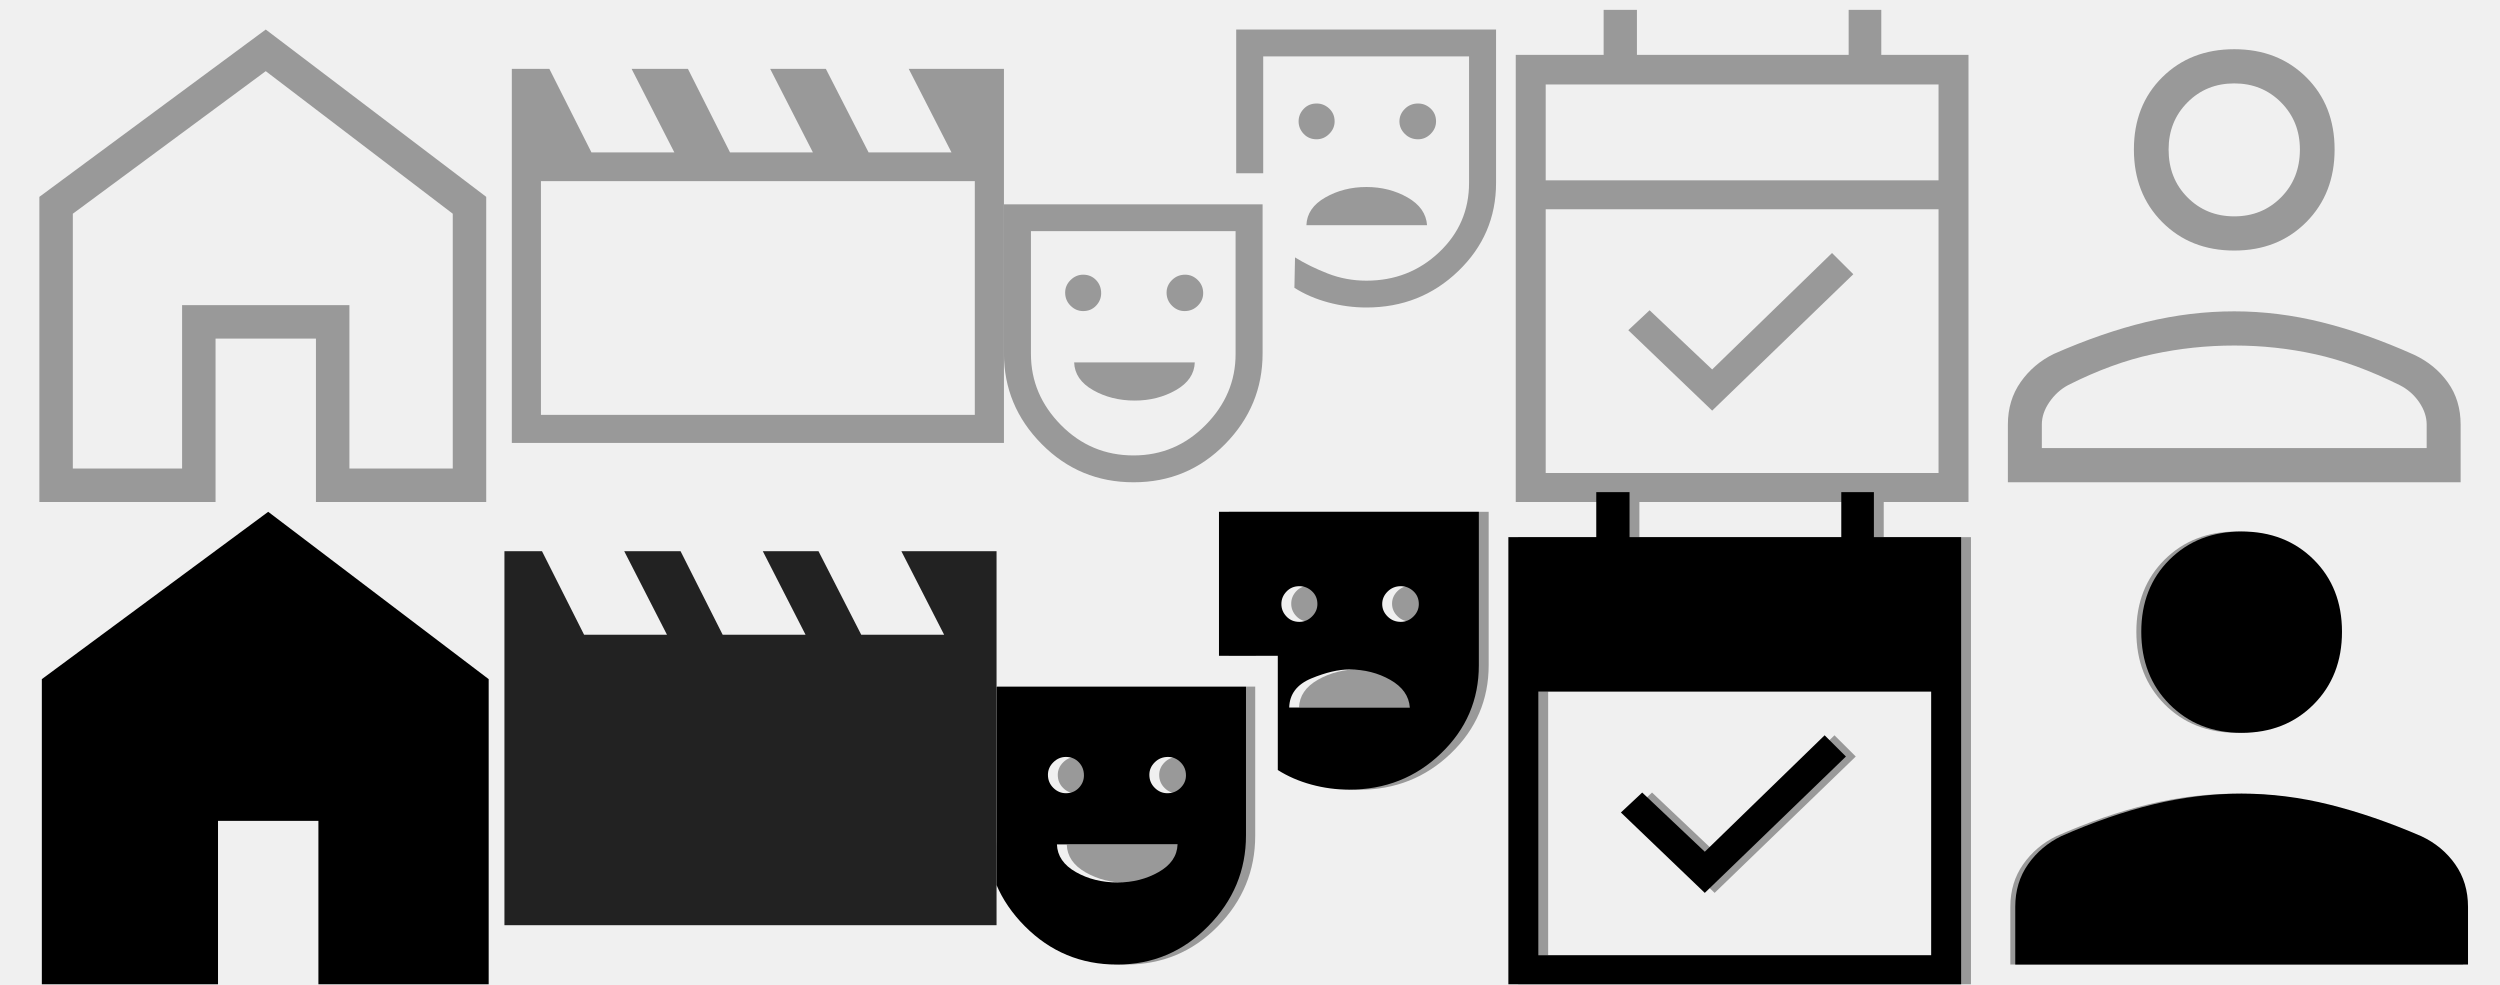
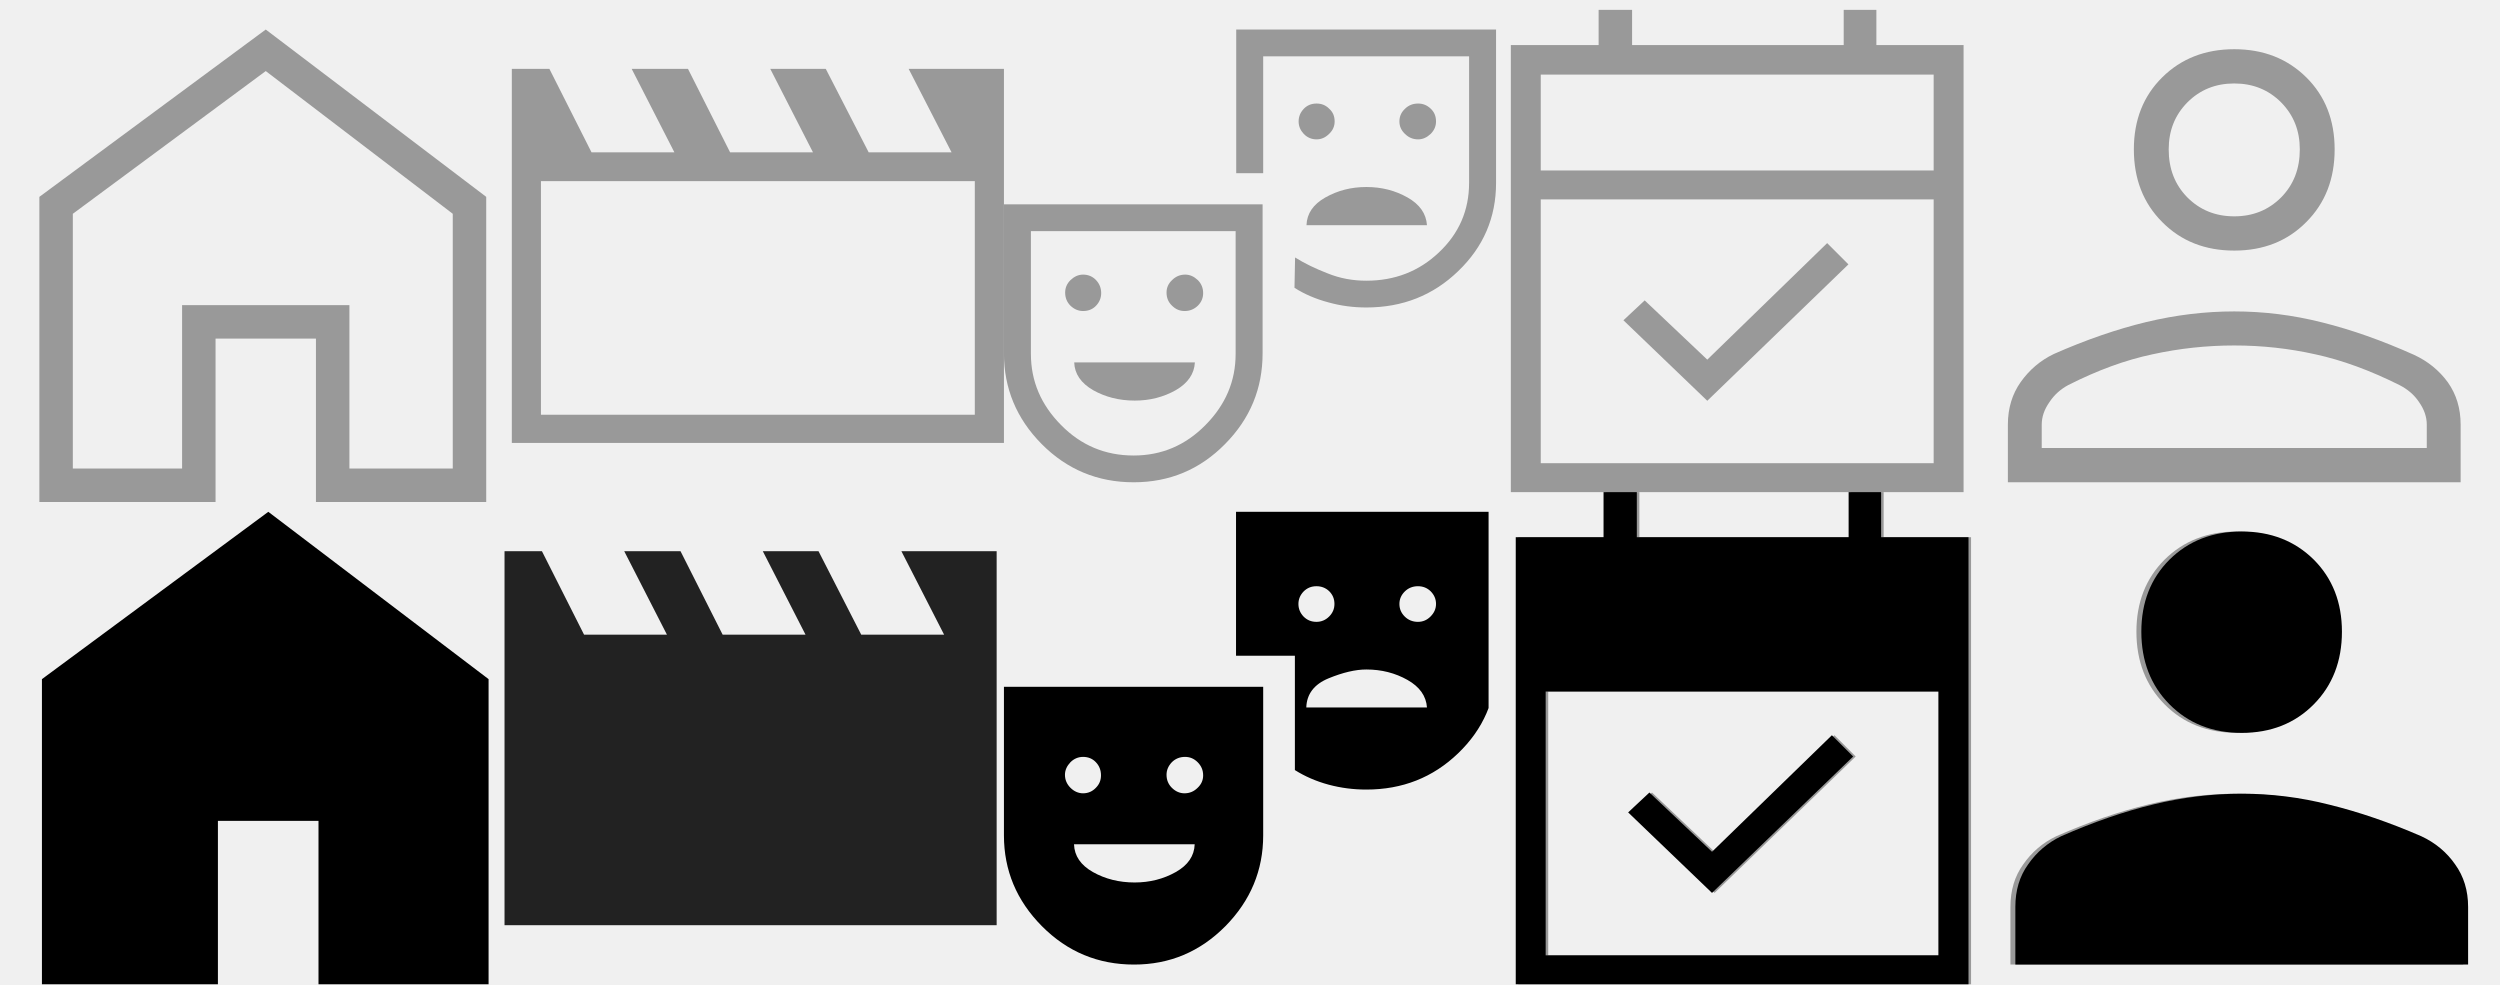
- <svg xmlns="http://www.w3.org/2000/svg" width="127" height="50" viewBox="0 0 127 50" fill="none">
-   <g clip-path="url(#clip0_1_33627)">
-     <g clip-path="url(#clip1_1_33627)">
-       <path fill-rule="evenodd" clip-rule="evenodd" d="M10.95 17.2H16.05V25.5H24.7V10L13.5 1.5L2 10V25.5H10.95V17.2ZM9.25 23.8V15.5H17.75V23.8H23V10.857L13.5 3.615L3.7 10.857V23.8H9.25Z" fill="#999999" />
-     </g>
-   </g>
-   <path d="M26 22.5V3.5H27.908L30.046 7.743H34.257L32.086 3.5H34.947L37.086 7.743H41.296L39.125 3.5H41.954L44.125 7.743H48.336L46.164 3.5H51V22.5H26ZM27.48 9.2V21.075H49.52V9.2H27.48ZM27.48 9.2V21.075V9.2Z" fill="#999999" />
-   <path d="M72.037 7.076C72.281 7.076 72.494 6.985 72.677 6.803C72.86 6.621 72.951 6.409 72.951 6.167C72.951 5.904 72.86 5.687 72.677 5.515C72.494 5.343 72.281 5.258 72.037 5.258C71.772 5.258 71.549 5.348 71.366 5.53C71.183 5.712 71.091 5.924 71.091 6.167C71.091 6.409 71.183 6.621 71.366 6.803C71.549 6.985 71.772 7.076 72.037 7.076ZM66.884 7.076C67.128 7.076 67.341 6.985 67.524 6.803C67.707 6.621 67.799 6.409 67.799 6.167C67.799 5.904 67.707 5.687 67.524 5.515C67.341 5.343 67.128 5.258 66.884 5.258C66.62 5.258 66.401 5.348 66.229 5.53C66.056 5.712 65.969 5.924 65.969 6.167C65.969 6.409 66.056 6.621 66.229 6.803C66.401 6.985 66.62 7.076 66.884 7.076ZM66.366 11.439H72.494C72.453 10.854 72.123 10.384 71.503 10.03C70.883 9.677 70.187 9.5 69.415 9.5C68.642 9.5 67.946 9.677 67.326 10.03C66.706 10.384 66.386 10.854 66.366 11.439ZM57.585 24.5C55.756 24.5 54.201 23.854 52.921 22.561C51.64 21.268 51 19.732 51 17.954V10.379H64.14V17.954C64.14 19.732 63.505 21.268 62.235 22.561C60.964 23.854 59.415 24.5 57.585 24.5ZM57.585 23.136C59.008 23.136 60.228 22.621 61.244 21.591C62.26 20.561 62.768 19.359 62.768 17.985V11.742H52.372V17.985C52.372 19.359 52.88 20.561 53.896 21.591C54.913 22.621 56.142 23.136 57.585 23.136ZM69.415 15.621C68.764 15.621 68.119 15.535 67.479 15.364C66.838 15.192 66.264 14.944 65.756 14.621L65.787 13.076C66.274 13.379 66.828 13.652 67.448 13.894C68.068 14.136 68.724 14.258 69.415 14.258C70.858 14.258 72.087 13.778 73.104 12.818C74.12 11.859 74.628 10.682 74.628 9.288V2.864H64.171V8.803H62.799V1.5H76V9.288C76 11.046 75.36 12.54 74.079 13.773C72.799 15.005 71.244 15.621 69.415 15.621V15.621ZM55.024 15.803C55.289 15.803 55.507 15.712 55.68 15.53C55.853 15.348 55.939 15.136 55.939 14.894C55.939 14.631 55.853 14.409 55.68 14.227C55.507 14.046 55.289 13.954 55.024 13.954C54.781 13.954 54.567 14.046 54.384 14.227C54.201 14.409 54.11 14.621 54.11 14.864C54.11 15.126 54.201 15.348 54.384 15.53C54.567 15.712 54.781 15.803 55.024 15.803ZM60.177 15.803C60.441 15.803 60.665 15.712 60.848 15.53C61.031 15.348 61.122 15.136 61.122 14.894C61.122 14.631 61.031 14.409 60.848 14.227C60.665 14.046 60.451 13.954 60.207 13.954C59.943 13.954 59.719 14.046 59.537 14.227C59.354 14.409 59.262 14.621 59.262 14.864C59.262 15.126 59.354 15.348 59.537 15.53C59.719 15.712 59.933 15.803 60.177 15.803ZM57.646 20.349C58.419 20.349 59.115 20.172 59.735 19.818C60.355 19.465 60.675 18.995 60.695 18.409H54.567C54.587 18.995 54.907 19.465 55.527 19.818C56.147 20.172 56.854 20.349 57.646 20.349V20.349Z" fill="#999999" />
-   <g clip-path="url(#clip2_1_33627)">
-     <path d="M86.978 20.86L82.716 16.774L83.799 15.761L86.978 18.768L93.066 12.853L94.148 13.931L86.978 20.86ZM77 25.5V2.788H81.465V0.5H83.156V2.788H93.912V0.5H95.569V2.788H100V25.5H77ZM78.522 24.029H98.478V10.631H78.522V24.029ZM78.522 9.16H98.478V4.291H78.522V9.16ZM78.522 9.16V4.291V9.16Z" fill="#999999" />
-   </g>
-   <path d="M113.5 12.728C112.018 12.728 110.798 12.246 109.839 11.281C108.881 10.316 108.402 9.087 108.402 7.595C108.402 6.102 108.881 4.88 109.839 3.928C110.798 2.976 112.018 2.5 113.5 2.5C114.982 2.5 116.202 2.976 117.161 3.928C118.119 4.88 118.598 6.102 118.598 7.595C118.598 9.087 118.119 10.316 117.161 11.281C116.202 12.246 114.982 12.728 113.5 12.728ZM102 24.5V21.567C102 20.743 102.217 20.023 102.652 19.405C103.086 18.788 103.648 18.312 104.338 17.977C105.974 17.257 107.539 16.716 109.034 16.356C110.529 15.996 112.018 15.816 113.5 15.816C114.982 15.816 116.471 16.002 117.966 16.375C119.461 16.748 121.013 17.295 122.623 18.016C123.339 18.35 123.914 18.82 124.348 19.425C124.783 20.029 125 20.743 125 21.567V24.5H102ZM103.725 22.763H123.275V21.567C123.275 21.181 123.147 20.801 122.892 20.428C122.636 20.055 122.304 19.765 121.895 19.56C120.387 18.814 118.962 18.292 117.621 17.997C116.279 17.701 114.906 17.553 113.5 17.553C112.094 17.553 110.708 17.701 109.341 17.997C107.974 18.292 106.549 18.814 105.067 19.56C104.683 19.765 104.364 20.055 104.108 20.428C103.853 20.801 103.725 21.181 103.725 21.567V22.763ZM113.5 10.991C114.446 10.991 115.238 10.67 115.877 10.026C116.516 9.383 116.835 8.573 116.835 7.595C116.835 6.643 116.516 5.845 115.877 5.202C115.238 4.558 114.446 4.237 113.5 4.237C112.554 4.237 111.762 4.558 111.123 5.202C110.484 5.845 110.165 6.643 110.165 7.595C110.165 8.573 110.484 9.383 111.123 10.026C111.762 10.67 112.554 10.991 113.5 10.991Z" fill="#999999" />
-   <g clip-path="url(#clip3_1_33627)">
-     <path fill-rule="evenodd" clip-rule="evenodd" d="M11.075 41.7H16.175V50H24.825V34.5L13.625 26L2.125 34.5V50H11.075V41.7Z" fill="black" />
-   </g>
-   <g clip-path="url(#clip4_1_33627)">
-     <path d="M25.625 47V28H27.533L29.671 32.243H33.882L31.71 28H34.572L36.711 32.243H40.921L38.75 28H41.579L43.75 32.243H47.961L45.789 28H50.625V47H25.625Z" fill="#222222" />
-   </g>
-   <g clip-path="url(#clip5_1_33627)">
-     <path d="M71.662 31.576C71.906 31.576 72.119 31.485 72.302 31.303C72.485 31.121 72.576 30.909 72.576 30.667C72.576 30.404 72.485 30.187 72.302 30.015C72.119 29.843 71.906 29.758 71.662 29.758C71.397 29.758 71.174 29.849 70.991 30.03C70.808 30.212 70.716 30.424 70.716 30.667C70.716 30.909 70.808 31.121 70.991 31.303C71.174 31.485 71.397 31.576 71.662 31.576ZM66.509 31.576C66.753 31.576 66.966 31.485 67.149 31.303C67.332 31.121 67.424 30.909 67.424 30.667C67.424 30.404 67.332 30.187 67.149 30.015C66.966 29.843 66.753 29.758 66.509 29.758C66.245 29.758 66.026 29.849 65.854 30.03C65.681 30.212 65.594 30.424 65.594 30.667C65.594 30.909 65.681 31.121 65.854 31.303C66.026 31.485 66.245 31.576 66.509 31.576ZM65.991 35.939H72.119C72.078 35.353 71.748 34.884 71.128 34.53C70.508 34.177 69.812 34 69.04 34C68.267 34 67.571 34.177 66.951 34.53C66.331 34.884 66.011 35.353 65.991 35.939ZM57.21 49C55.381 49 53.826 48.353 52.546 47.061C51.265 45.768 50.625 44.232 50.625 42.455V34.879H63.765V42.455C63.765 44.232 63.13 45.768 61.86 47.061C60.589 48.353 59.04 49 57.21 49ZM57.21 47.636C58.633 47.636 59.853 47.121 60.869 46.091C61.885 45.061 62.393 43.859 62.393 42.485V36.242H51.997V42.485C51.997 43.859 52.505 45.061 53.521 46.091C54.538 47.121 55.767 47.636 57.21 47.636ZM69.04 40.121C68.389 40.121 67.744 40.035 67.104 39.864C66.463 39.692 65.889 39.444 65.381 39.121L65.412 37.576C65.899 37.879 66.453 38.151 67.073 38.394C67.693 38.636 68.349 38.758 69.04 38.758C70.483 38.758 71.712 38.278 72.729 37.318C73.745 36.359 74.253 35.182 74.253 33.788V27.364H63.796V33.303H62.424V26H75.625V33.788C75.625 35.545 74.985 37.04 73.704 38.273C72.424 39.505 70.869 40.121 69.04 40.121V40.121ZM54.649 40.303C54.914 40.303 55.132 40.212 55.305 40.03C55.478 39.849 55.564 39.636 55.564 39.394C55.564 39.131 55.478 38.909 55.305 38.727C55.132 38.545 54.914 38.455 54.649 38.455C54.406 38.455 54.192 38.545 54.009 38.727C53.826 38.909 53.735 39.121 53.735 39.364C53.735 39.626 53.826 39.849 54.009 40.03C54.192 40.212 54.406 40.303 54.649 40.303ZM59.802 40.303C60.066 40.303 60.29 40.212 60.473 40.03C60.656 39.849 60.747 39.636 60.747 39.394C60.747 39.131 60.656 38.909 60.473 38.727C60.29 38.545 60.076 38.455 59.832 38.455C59.568 38.455 59.344 38.545 59.162 38.727C58.979 38.909 58.887 39.121 58.887 39.364C58.887 39.626 58.979 39.849 59.162 40.03C59.344 40.212 59.558 40.303 59.802 40.303ZM57.271 44.849C58.044 44.849 58.74 44.672 59.36 44.318C59.98 43.965 60.3 43.495 60.32 42.909H54.192C54.212 43.495 54.532 43.965 55.152 44.318C55.772 44.672 56.479 44.849 57.271 44.849V44.849Z" fill="#999999" />
-     <g clip-path="url(#clip6_1_33627)">
-       <path d="M56.741 49C54.912 49 53.352 48.35 52.061 47.051C50.77 45.751 50.125 44.215 50.125 42.441V34.886H63.296V42.441C63.296 44.215 62.656 45.751 61.375 47.051C60.094 48.35 58.55 49 56.741 49ZM54.149 40.296C54.414 40.296 54.632 40.205 54.805 40.024C54.978 39.842 55.064 39.631 55.064 39.389C55.064 39.127 54.978 38.905 54.805 38.724C54.632 38.543 54.414 38.452 54.149 38.452C53.906 38.452 53.692 38.543 53.509 38.724C53.326 38.905 53.235 39.117 53.235 39.359C53.235 39.621 53.326 39.842 53.509 40.024C53.692 40.205 53.906 40.296 54.149 40.296ZM56.771 44.829C57.544 44.829 58.24 44.653 58.86 44.3C59.48 43.948 59.8 43.479 59.82 42.895H53.692C53.712 43.479 54.032 43.948 54.652 44.3C55.272 44.653 55.979 44.829 56.771 44.829ZM59.302 40.296C59.566 40.296 59.79 40.205 59.973 40.024C60.156 39.842 60.247 39.631 60.247 39.389C60.247 39.127 60.156 38.905 59.973 38.724C59.79 38.543 59.576 38.452 59.332 38.452C59.068 38.452 58.844 38.543 58.662 38.724C58.479 38.905 58.387 39.117 58.387 39.359C58.387 39.621 58.479 39.842 58.662 40.024C58.844 40.205 59.058 40.296 59.302 40.296ZM68.54 40.114C67.889 40.114 67.249 40.029 66.619 39.857C65.989 39.686 65.42 39.439 64.912 39.117V33.314H61.924V26H75.125V33.798C75.125 35.551 74.485 37.042 73.204 38.271C71.924 39.5 70.369 40.114 68.54 40.114V40.114ZM66.009 31.591C66.253 31.591 66.466 31.501 66.649 31.319C66.832 31.138 66.924 30.926 66.924 30.685C66.924 30.423 66.832 30.206 66.649 30.035C66.466 29.864 66.253 29.778 66.009 29.778C65.745 29.778 65.526 29.869 65.354 30.05C65.181 30.231 65.094 30.443 65.094 30.685C65.094 30.926 65.181 31.138 65.354 31.319C65.526 31.501 65.745 31.591 66.009 31.591ZM65.491 35.944H71.619C71.578 35.359 71.248 34.891 70.628 34.538C70.008 34.185 69.312 34.009 68.54 34.009C67.991 34.009 67.351 34.16 66.619 34.462C65.887 34.765 65.511 35.258 65.491 35.944V35.944ZM71.162 31.591C71.406 31.591 71.619 31.501 71.802 31.319C71.985 31.138 72.076 30.926 72.076 30.685C72.076 30.423 71.985 30.206 71.802 30.035C71.619 29.864 71.406 29.778 71.162 29.778C70.897 29.778 70.674 29.869 70.491 30.05C70.308 30.231 70.216 30.443 70.216 30.685C70.216 30.926 70.308 31.138 70.491 31.319C70.674 31.501 70.897 31.591 71.162 31.591V31.591Z" fill="black" />
-     </g>
-   </g>
-   <path d="M87.103 45.359L82.841 41.275L83.924 40.261L87.103 43.268L93.191 37.353L94.273 38.431L87.103 45.359ZM77.125 50V27.288H81.59V25H83.281V27.288H94.037V25H95.694V27.288H100.125V50H77.125ZM78.647 48.529H98.603V35.131H78.647V48.529ZM78.647 33.66H98.603V28.791H78.647V33.66ZM78.647 33.66V28.791V33.66Z" fill="#999999" />
-   <path d="M86.603 45.359L82.341 41.275L83.424 40.261L86.603 43.268L92.691 37.353L93.773 38.431L86.603 45.359ZM76.625 50V27.288H81.09V25H82.781V27.288H93.537V25H95.194V27.288H99.625V50H76.625ZM78.147 48.529H98.103V35.131H78.147V48.529Z" fill="black" />
-   <path d="M113.625 37.228C112.143 37.228 110.923 36.746 109.964 35.781C109.006 34.816 108.527 33.587 108.527 32.095C108.527 30.602 109.006 29.38 109.964 28.428C110.923 27.476 112.143 27 113.625 27C115.107 27 116.327 27.476 117.286 28.428C118.244 29.38 118.723 30.602 118.723 32.095C118.723 33.587 118.244 34.816 117.286 35.781C116.327 36.746 115.107 37.228 113.625 37.228ZM102.125 49V46.067C102.125 45.243 102.342 44.523 102.777 43.905C103.211 43.288 103.773 42.812 104.463 42.477C106.099 41.757 107.664 41.216 109.159 40.856C110.654 40.496 112.143 40.316 113.625 40.316C115.107 40.316 116.596 40.502 118.091 40.875C119.586 41.248 121.138 41.795 122.748 42.516C123.464 42.85 124.039 43.32 124.473 43.925C124.908 44.529 125.125 45.243 125.125 46.067V49H102.125ZM103.85 47.263H123.4V46.067C123.4 45.681 123.272 45.301 123.017 44.928C122.761 44.555 122.429 44.266 122.02 44.06C120.512 43.313 119.087 42.792 117.746 42.496C116.404 42.201 115.031 42.053 113.625 42.053C112.219 42.053 110.833 42.201 109.466 42.496C108.099 42.792 106.674 43.313 105.192 44.06C104.808 44.266 104.489 44.555 104.233 44.928C103.978 45.301 103.85 45.681 103.85 46.067V47.263ZM113.625 35.491C114.571 35.491 115.363 35.17 116.002 34.526C116.641 33.883 116.96 33.072 116.96 32.095C116.96 31.143 116.641 30.345 116.002 29.702C115.363 29.058 114.571 28.737 113.625 28.737C112.679 28.737 111.887 29.058 111.248 29.702C110.609 30.345 110.29 31.143 110.29 32.095C110.29 33.072 110.609 33.883 111.248 34.526C111.887 35.17 112.679 35.491 113.625 35.491Z" fill="#999999" />
-   <path d="M113.875 37.228C112.393 37.228 111.173 36.746 110.214 35.781C109.256 34.816 108.777 33.587 108.777 32.095C108.777 30.602 109.256 29.38 110.214 28.428C111.173 27.476 112.393 27 113.875 27C115.357 27 116.577 27.476 117.536 28.428C118.494 29.38 118.973 30.602 118.973 32.095C118.973 33.587 118.494 34.816 117.536 35.781C116.577 36.746 115.357 37.228 113.875 37.228ZM102.375 49V46.067C102.375 45.243 102.592 44.523 103.027 43.905C103.461 43.288 104.023 42.812 104.713 42.477C106.349 41.757 107.914 41.216 109.409 40.856C110.904 40.496 112.393 40.316 113.875 40.316C115.357 40.316 116.846 40.502 118.341 40.875C119.836 41.248 121.388 41.782 122.998 42.477C123.714 42.812 124.289 43.288 124.723 43.905C125.158 44.523 125.375 45.243 125.375 46.067V49H102.375Z" fill="black" />
+ <svg xmlns="http://www.w3.org/2000/svg" width="127" height="50">
  <defs>
    <clipPath id="clip0_1_33627">
-       <rect width="25" height="25" fill="white" transform="translate(1 0.5)" />
+       <rect fill="white" height="25" id="svg_1" transform="translate(1 0.5)" width="25" />
    </clipPath>
    <clipPath id="clip1_1_33627">
-       <rect width="25" height="25" fill="white" transform="translate(1 0.5)" />
+       <rect fill="white" height="25" id="svg_2" transform="translate(1 0.5)" width="25" />
    </clipPath>
    <clipPath id="clip2_1_33627">
-       <rect width="25" height="25" fill="white" transform="translate(76 0.5)" />
+       <rect fill="white" height="25" id="svg_3" transform="translate(76 0.5)" width="25" />
    </clipPath>
    <clipPath id="clip3_1_33627">
-       <rect width="25" height="25" fill="white" transform="translate(0.625 25)" />
+       <rect fill="white" height="25" id="svg_4" transform="translate(0.625 25)" width="25" />
    </clipPath>
    <clipPath id="clip4_1_33627">
-       <rect width="25" height="25" fill="white" transform="translate(25.625 25)" />
+       <rect fill="white" height="25" id="svg_5" transform="translate(25.625 25)" width="25" />
    </clipPath>
    <clipPath id="clip5_1_33627">
-       <rect width="25" height="25" fill="white" transform="translate(50.625 25)" />
+       <rect fill="white" height="25" id="svg_6" transform="translate(50.625 25)" width="25" />
    </clipPath>
    <clipPath id="clip6_1_33627">
-       <rect width="25" height="25" fill="white" transform="translate(50.125 25)" />
+       <rect fill="white" height="25" id="svg_7" transform="translate(46 0)" width="25" x="4.62" y="25" />
    </clipPath>
  </defs>
+  //
+    &lt;-- For SVG support
+ 	if ('WebSocket' in window) {
+ 		(function () {
+ 			function refreshCSS() {
+ 				var sheets = [].slice.call(document.getElementsByTagName("link"));
+ 				var head = document.getElementsByTagName("head")[0];
+ 				for (var i = 0; i &lt; sheets.length; ++i) {
+ 					var elem = sheets[i];
+ 					var parent = elem.parentElement || head;
+ 					parent.removeChild(elem);
+ 					var rel = elem.rel;
+ 					if (elem.href &amp;&amp; typeof rel != "string" || rel.length == 0 || rel.toLowerCase() == "stylesheet") {
+ 						var url = elem.href.replace(/(&amp;|\?)_cacheOverride=\d+/, '');
+ 						elem.href = url + (url.indexOf('?') &gt;= 0 ? '&amp;' : '?') + '_cacheOverride=' + (new Date().valueOf());
+ 					}
+ 					parent.appendChild(elem);
+ 				}
+ 			}
+ 			var protocol = window.location.protocol === 'http:' ? 'ws://' : 'wss://';
+ 			var address = protocol + window.location.host + window.location.pathname + '/ws';
+ 			var socket = new WebSocket(address);
+ 			socket.onmessage = function (msg) {
+ 				if (msg.data == 'reload') window.location.reload();
+ 				else if (msg.data == 'refreshcss') refreshCSS();
+ 			};
+ 			if (sessionStorage &amp;&amp; !sessionStorage.getItem('IsThisFirstTime_Log_From_LiveServer')) {
+ 				console.log('Live reload enabled.');
+ 				sessionStorage.setItem('IsThisFirstTime_Log_From_LiveServer', true);
+ 			}
+ 		})();
+ 	}
+ 	else {
+ 		console.error('Upgrade your browser. This Browser is NOT supported WebSocket for Live-Reloading.');
+ 	}
+ 	// 
+  <g class="layer">
+     <g clip-path="url(#clip0_1_33627)" id="svg_8">
+       <g clip-path="url(#clip1_1_33627)" id="svg_9">
+         <path clip-rule="evenodd" d="m10.95,17.2l5.1,0l0,8.3l8.65,0l0,-15.5l-11.2,-8.5l-11.5,8.5l0,15.5l8.95,0l0,-8.3zm-1.7,6.6l0,-8.3l8.5,0l0,8.3l5.25,0l0,-12.94l-9.5,-7.25l-9.8,7.25l0,12.94l5.55,0z" fill="#999999" fill-rule="evenodd" id="svg_10" />
+       </g>
+     </g>
+     <path d="m26,22.5l0,-19l1.91,0l2.14,4.24l4.21,0l-2.17,-4.24l2.86,0l2.14,4.24l4.21,0l-2.17,-4.24l2.82,0l2.18,4.24l4.21,0l-2.18,-4.24l4.84,0l0,19l-25,0zm1.48,-13.3l0,11.87l22.04,0l0,-11.87l-22.04,0zm0,0l0,11.87l0,-11.87z" fill="#999999" id="svg_11" />
+     <path d="m72.04,7.08c0.24,0 0.45,-0.1 0.64,-0.28c0.18,-0.18 0.27,-0.39 0.27,-0.63c0,-0.27 -0.09,-0.48 -0.27,-0.65c-0.19,-0.18 -0.4,-0.26 -0.64,-0.26c-0.27,0 -0.49,0.09 -0.67,0.27c-0.19,0.18 -0.28,0.39 -0.28,0.64c0,0.24 0.09,0.45 0.28,0.63c0.18,0.18 0.4,0.28 0.67,0.28zm-5.16,0c0.25,0 0.46,-0.1 0.64,-0.28c0.19,-0.18 0.28,-0.39 0.28,-0.63c0,-0.27 -0.09,-0.48 -0.28,-0.65c-0.18,-0.18 -0.39,-0.26 -0.64,-0.26c-0.26,0 -0.48,0.09 -0.65,0.27c-0.17,0.18 -0.26,0.39 -0.26,0.64c0,0.24 0.09,0.45 0.26,0.63c0.17,0.18 0.39,0.28 0.65,0.28zm-0.51,4.36l6.12,0c-0.04,-0.59 -0.37,-1.06 -0.99,-1.41c-0.62,-0.35 -1.31,-0.53 -2.09,-0.53c-0.77,0 -1.46,0.18 -2.08,0.53c-0.62,0.35 -0.94,0.82 -0.96,1.41zm-8.78,13.06c-1.83,0 -3.39,-0.65 -4.67,-1.94c-1.28,-1.29 -1.92,-2.83 -1.92,-4.61l0,-7.57l13.14,0l0,7.57c0,1.78 -0.63,3.32 -1.91,4.61c-1.27,1.29 -2.82,1.94 -4.64,1.94zm0,-1.36c1.42,0 2.64,-0.52 3.65,-1.55c1.02,-1.03 1.53,-2.23 1.53,-3.61l0,-6.24l-10.4,0l0,6.24c0,1.38 0.51,2.58 1.53,3.61c1.01,1.03 2.24,1.55 3.69,1.55zm11.82,-7.52c-0.65,0 -1.29,-0.08 -1.93,-0.26c-0.64,-0.17 -1.22,-0.42 -1.72,-0.74l0.03,-1.54c0.48,0.3 1.04,0.57 1.66,0.81c0.62,0.25 1.27,0.37 1.96,0.37c1.45,0 2.68,-0.48 3.69,-1.44c1.02,-0.96 1.53,-2.14 1.53,-3.53l0,-6.43l-10.46,0l0,5.94l-1.37,0l0,-7.3l13.2,0l0,7.79c0,1.76 -0.64,3.25 -1.92,4.48c-1.28,1.24 -2.84,1.85 -4.67,1.85l0,0zm-14.39,0.18c0.27,0 0.49,-0.09 0.66,-0.27c0.17,-0.18 0.26,-0.39 0.26,-0.64c0,-0.26 -0.09,-0.48 -0.26,-0.66c-0.17,-0.18 -0.39,-0.28 -0.66,-0.28c-0.24,0 -0.45,0.1 -0.64,0.28c-0.18,0.18 -0.27,0.39 -0.27,0.63c0,0.27 0.09,0.49 0.27,0.67c0.19,0.18 0.4,0.27 0.64,0.27zm5.16,0c0.26,0 0.48,-0.09 0.67,-0.27c0.18,-0.18 0.27,-0.39 0.27,-0.64c0,-0.26 -0.09,-0.48 -0.27,-0.66c-0.19,-0.18 -0.4,-0.28 -0.64,-0.28c-0.27,0 -0.49,0.1 -0.67,0.28c-0.19,0.18 -0.28,0.39 -0.28,0.63c0,0.27 0.09,0.49 0.28,0.67c0.18,0.18 0.39,0.27 0.64,0.27zm-2.53,4.55c0.77,0 1.46,-0.18 2.08,-0.53c0.62,-0.36 0.94,-0.83 0.97,-1.41l-6.13,0c0.02,0.58 0.34,1.05 0.96,1.41c0.62,0.35 1.32,0.53 2.12,0.53l0,0z" fill="#999999" id="svg_12" transform="matrix(1 0 0 1 0 0)" />
+     <g clip-path="url(#clip2_1_33627)" id="svg_13">
+       <path d="m86.73,20.36l-4.26,-4.09l1.08,-1.01l3.18,3.01l6.09,-5.92l1.08,1.08l-7.17,6.93zm-9.98,4.64l0,-22.71l4.46,0l0,-2.29l1.7,0l0,2.29l10.75,0l0,-2.29l1.66,0l0,2.29l4.43,0l0,22.71l-23,0zm1.52,-1.47l19.96,0l0,-13.4l-19.96,0l0,13.4zm0,-14.87l19.96,0l0,-4.87l-19.96,0l0,4.87zm0,0l0,-4.87l0,4.87z" fill="#999999" id="svg_14" />
+     </g>
+     <path d="m113.5,12.73c-1.48,0 -2.7,-0.48 -3.66,-1.45c-0.96,-0.96 -1.44,-2.19 -1.44,-3.69c0,-1.49 0.48,-2.71 1.44,-3.66c0.96,-0.95 2.18,-1.43 3.66,-1.43c1.48,0 2.7,0.48 3.66,1.43c0.96,0.95 1.44,2.17 1.44,3.66c0,1.5 -0.48,2.73 -1.44,3.69c-0.96,0.97 -2.18,1.45 -3.66,1.45zm-11.5,11.77l0,-2.93c0,-0.83 0.22,-1.55 0.65,-2.16c0.44,-0.62 1,-1.1 1.69,-1.43c1.63,-0.72 3.2,-1.26 4.69,-1.62c1.5,-0.36 2.99,-0.54 4.47,-0.54c1.48,0 2.97,0.18 4.47,0.56c1.49,0.37 3.04,0.92 4.65,1.64c0.72,0.33 1.29,0.8 1.73,1.4c0.43,0.61 0.65,1.32 0.65,2.15l0,2.93l-23,0zm1.72,-1.74l19.56,0l0,-1.19c0,-0.39 -0.13,-0.77 -0.39,-1.14c-0.25,-0.38 -0.59,-0.66 -1,-0.87c-1.5,-0.75 -2.93,-1.27 -4.27,-1.56c-1.34,-0.3 -2.71,-0.45 -4.12,-0.45c-1.41,0 -2.79,0.15 -4.16,0.45c-1.37,0.29 -2.79,0.81 -4.27,1.56c-0.39,0.21 -0.71,0.49 -0.96,0.87c-0.26,0.37 -0.39,0.75 -0.39,1.14l0,1.19zm9.78,-11.77c0.95,0 1.74,-0.32 2.38,-0.96c0.64,-0.65 0.95,-1.46 0.95,-2.44c0,-0.95 -0.31,-1.74 -0.95,-2.39c-0.64,-0.64 -1.43,-0.96 -2.38,-0.96c-0.95,0 -1.74,0.32 -2.38,0.96c-0.64,0.65 -0.95,1.44 -0.95,2.39c0,0.98 0.31,1.79 0.95,2.44c0.64,0.64 1.43,0.96 2.38,0.96z" fill="#999999" id="svg_15" />
+     <g clip-path="url(#clip3_1_33627)" id="svg_16">
+       <path clip-rule="evenodd" d="m11.07,41.7l5.11,0l0,8.3l8.64,0l0,-15.5l-11.19,-8.5l-11.5,8.5l0,15.5l8.94,0l0,-8.3z" fill="black" fill-rule="evenodd" id="svg_17" />
+     </g>
+     <g clip-path="url(#clip4_1_33627)" id="svg_18">
+       <path d="m25.63,47l0,-19l1.9,0l2.14,4.24l4.21,0l-2.17,-4.24l2.86,0l2.14,4.24l4.21,0l-2.17,-4.24l2.83,0l2.17,4.24l4.21,0l-2.17,-4.24l4.84,0l0,19l-25,0z" fill="#222222" id="svg_19" />
+     </g>
+     <g clip-path="url(#clip5_1_33627)" id="svg_20">
+       <g clip-path="url(#clip6_1_33627)" id="svg_22">
+         <path d="m57.61,49c-1.83,0 -3.39,-0.65 -4.68,-1.95c-1.29,-1.3 -1.93,-2.84 -1.93,-4.61l0,-7.55l13.17,0l0,7.55c0,1.77 -0.64,3.31 -1.92,4.61c-1.29,1.3 -2.83,1.95 -4.64,1.95zm-2.59,-8.7c0.26,0 0.48,-0.1 0.65,-0.28c0.18,-0.18 0.26,-0.39 0.26,-0.63c0,-0.26 -0.08,-0.48 -0.26,-0.67c-0.17,-0.18 -0.39,-0.27 -0.65,-0.27c-0.24,0 -0.46,0.09 -0.64,0.27c-0.18,0.19 -0.28,0.4 -0.28,0.64c0,0.26 0.1,0.48 0.28,0.66c0.18,0.18 0.4,0.28 0.64,0.28zm2.62,4.53c0.77,0 1.47,-0.18 2.09,-0.53c0.62,-0.35 0.94,-0.82 0.96,-1.41l-6.13,0c0.02,0.59 0.34,1.06 0.96,1.41c0.62,0.35 1.33,0.53 2.12,0.53zm2.53,-4.53c0.27,0 0.49,-0.1 0.67,-0.28c0.19,-0.18 0.28,-0.39 0.28,-0.63c0,-0.26 -0.09,-0.48 -0.28,-0.67c-0.18,-0.18 -0.39,-0.27 -0.64,-0.27c-0.26,0 -0.49,0.09 -0.67,0.27c-0.18,0.19 -0.27,0.4 -0.27,0.64c0,0.26 0.09,0.48 0.27,0.66c0.18,0.18 0.4,0.28 0.64,0.28zm9.24,-0.19c-0.65,0 -1.29,-0.08 -1.92,-0.25c-0.63,-0.17 -1.2,-0.42 -1.71,-0.74l0,-5.81l-2.99,0l0,-7.31l13.21,0l0,7.8c0,1.75 -0.65,3.24 -1.93,4.47c-1.28,1.23 -2.83,1.84 -4.66,1.84l0,0zm-2.53,-8.52c0.24,0 0.46,-0.09 0.64,-0.27c0.18,-0.18 0.27,-0.39 0.27,-0.64c0,-0.26 -0.09,-0.47 -0.27,-0.65c-0.18,-0.17 -0.4,-0.25 -0.64,-0.25c-0.27,0 -0.48,0.09 -0.66,0.27c-0.17,0.18 -0.26,0.39 -0.26,0.63c0,0.25 0.09,0.46 0.26,0.64c0.18,0.18 0.39,0.27 0.66,0.27zm-0.52,4.35l6.13,0c-0.04,-0.58 -0.37,-1.05 -0.99,-1.4c-0.62,-0.35 -1.32,-0.53 -2.09,-0.53c-0.55,0 -1.19,0.15 -1.92,0.45c-0.73,0.3 -1.11,0.8 -1.13,1.48l0,0zm5.67,-4.35c0.25,0 0.46,-0.09 0.64,-0.27c0.18,-0.18 0.28,-0.39 0.28,-0.64c0,-0.26 -0.1,-0.47 -0.28,-0.65c-0.18,-0.17 -0.39,-0.25 -0.64,-0.25c-0.26,0 -0.49,0.09 -0.67,0.27c-0.18,0.18 -0.27,0.39 -0.27,0.63c0,0.25 0.09,0.46 0.27,0.64c0.18,0.18 0.41,0.27 0.67,0.27l0,0z" fill="black" id="svg_23" />
+       </g>
+     </g>
+     <path d="m87.1,45.36l-4.26,-4.09l1.08,-1.01l3.18,3.01l6.09,-5.92l1.08,1.08l-7.17,6.93zm-9.97,4.64l0,-22.71l4.46,0l0,-2.29l1.69,0l0,2.29l10.76,0l0,-2.29l1.65,0l0,2.29l4.44,0l0,22.71l-23,0zm1.52,-1.47l19.95,0l0,-13.4l-19.95,0l0,13.4zm0,-14.87l19.95,0l0,-4.87l-19.95,0l0,4.87zm0,0l0,-4.87l0,4.87z" fill="#999999" id="svg_24" />
+     <path d="m86.97,45.36l-4.26,-4.09l1.08,-1.01l3.18,3.01l6.09,-5.92l1.08,1.08l-7.17,6.93zm-9.97,4.64l0,-22.71l4.46,0l0,-2.29l1.69,0l0,2.29l10.76,0l0,-2.29l1.65,0l0,2.29l4.44,0l0,22.71l-23,0zm1.52,-1.47l19.95,0l0,-13.4l-19.95,0l0,13.4z" fill="black" id="svg_25" />
+     <path d="m113.63,37.23c-1.49,0 -2.71,-0.48 -3.67,-1.45c-0.95,-0.96 -1.43,-2.19 -1.43,-3.69c0,-1.49 0.48,-2.71 1.43,-3.66c0.96,-0.95 2.18,-1.43 3.67,-1.43c1.48,0 2.7,0.48 3.66,1.43c0.95,0.95 1.43,2.17 1.43,3.66c0,1.5 -0.48,2.73 -1.43,3.69c-0.96,0.97 -2.18,1.45 -3.66,1.45zm-11.5,11.77l0,-2.93c0,-0.83 0.21,-1.55 0.65,-2.16c0.43,-0.62 0.99,-1.1 1.68,-1.43c1.64,-0.72 3.2,-1.26 4.7,-1.62c1.49,-0.36 2.98,-0.54 4.47,-0.54c1.48,0 2.97,0.18 4.46,0.56c1.5,0.37 3.05,0.92 4.66,1.64c0.71,0.33 1.29,0.8 1.72,1.4c0.44,0.61 0.66,1.32 0.66,2.15l0,2.93l-23,0zm1.72,-1.74l19.55,0l0,-1.19c0,-0.39 -0.13,-0.77 -0.38,-1.14c-0.26,-0.38 -0.59,-0.66 -1,-0.87c-1.51,-0.75 -2.93,-1.27 -4.27,-1.56c-1.35,-0.3 -2.72,-0.45 -4.12,-0.45c-1.41,0 -2.8,0.15 -4.16,0.45c-1.37,0.29 -2.8,0.81 -4.28,1.56c-0.38,0.21 -0.7,0.49 -0.96,0.87c-0.25,0.37 -0.38,0.75 -0.38,1.14l0,1.19zm9.78,-11.77c0.94,0 1.73,-0.32 2.37,-0.96c0.64,-0.65 0.96,-1.46 0.96,-2.44c0,-0.95 -0.32,-1.75 -0.96,-2.39c-0.64,-0.64 -1.43,-0.96 -2.37,-0.96c-0.95,0 -1.74,0.32 -2.38,0.96c-0.64,0.64 -0.96,1.44 -0.96,2.39c0,0.98 0.32,1.79 0.96,2.44c0.64,0.64 1.43,0.96 2.38,0.96z" fill="#999999" id="svg_26" />
+     <path d="m113.88,37.23c-1.49,0 -2.71,-0.48 -3.67,-1.45c-0.95,-0.96 -1.43,-2.19 -1.43,-3.69c0,-1.49 0.48,-2.71 1.43,-3.66c0.96,-0.95 2.18,-1.43 3.67,-1.43c1.48,0 2.7,0.48 3.66,1.43c0.95,0.95 1.43,2.17 1.43,3.66c0,1.5 -0.48,2.73 -1.43,3.69c-0.96,0.97 -2.18,1.45 -3.66,1.45zm-11.5,11.77l0,-2.93c0,-0.83 0.21,-1.55 0.65,-2.16c0.43,-0.62 0.99,-1.1 1.68,-1.43c1.64,-0.72 3.2,-1.26 4.7,-1.62c1.49,-0.36 2.98,-0.54 4.47,-0.54c1.48,0 2.97,0.18 4.46,0.56c1.5,0.37 3.05,0.9 4.66,1.6c0.71,0.33 1.29,0.81 1.72,1.43c0.44,0.61 0.66,1.33 0.66,2.16l0,2.93l-23,0z" fill="black" id="svg_27" />
+   </g>
</svg>
